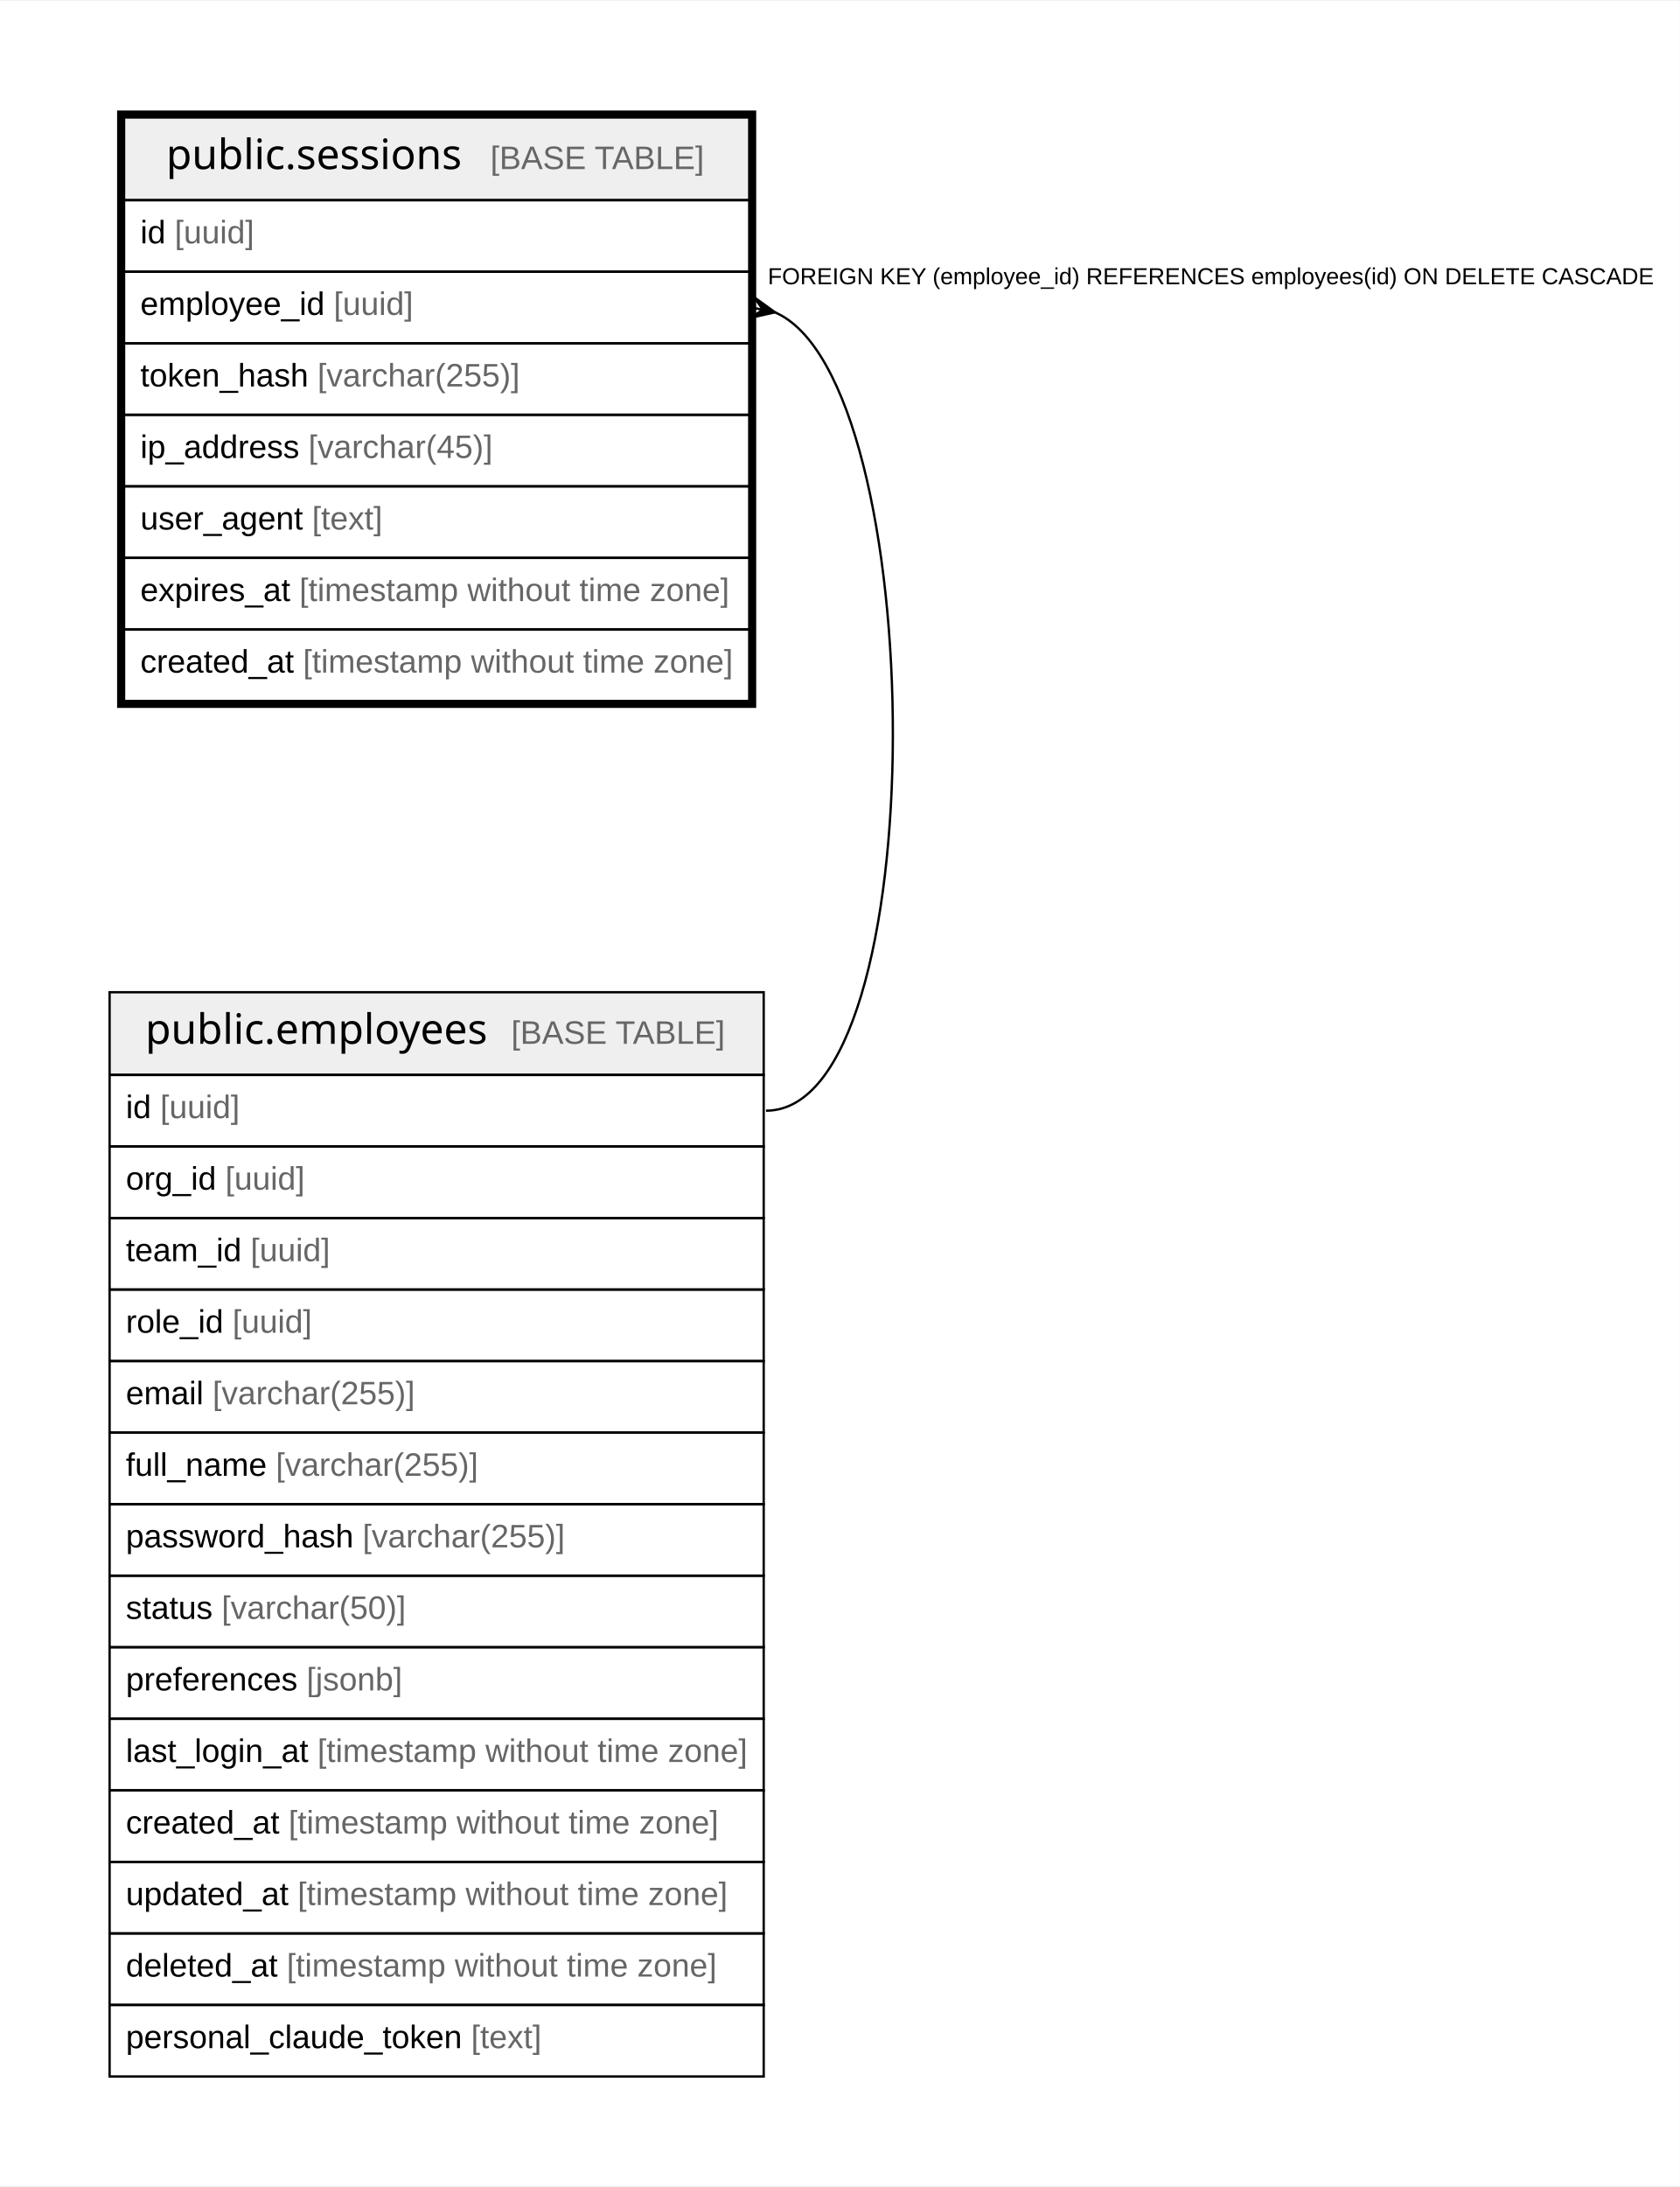
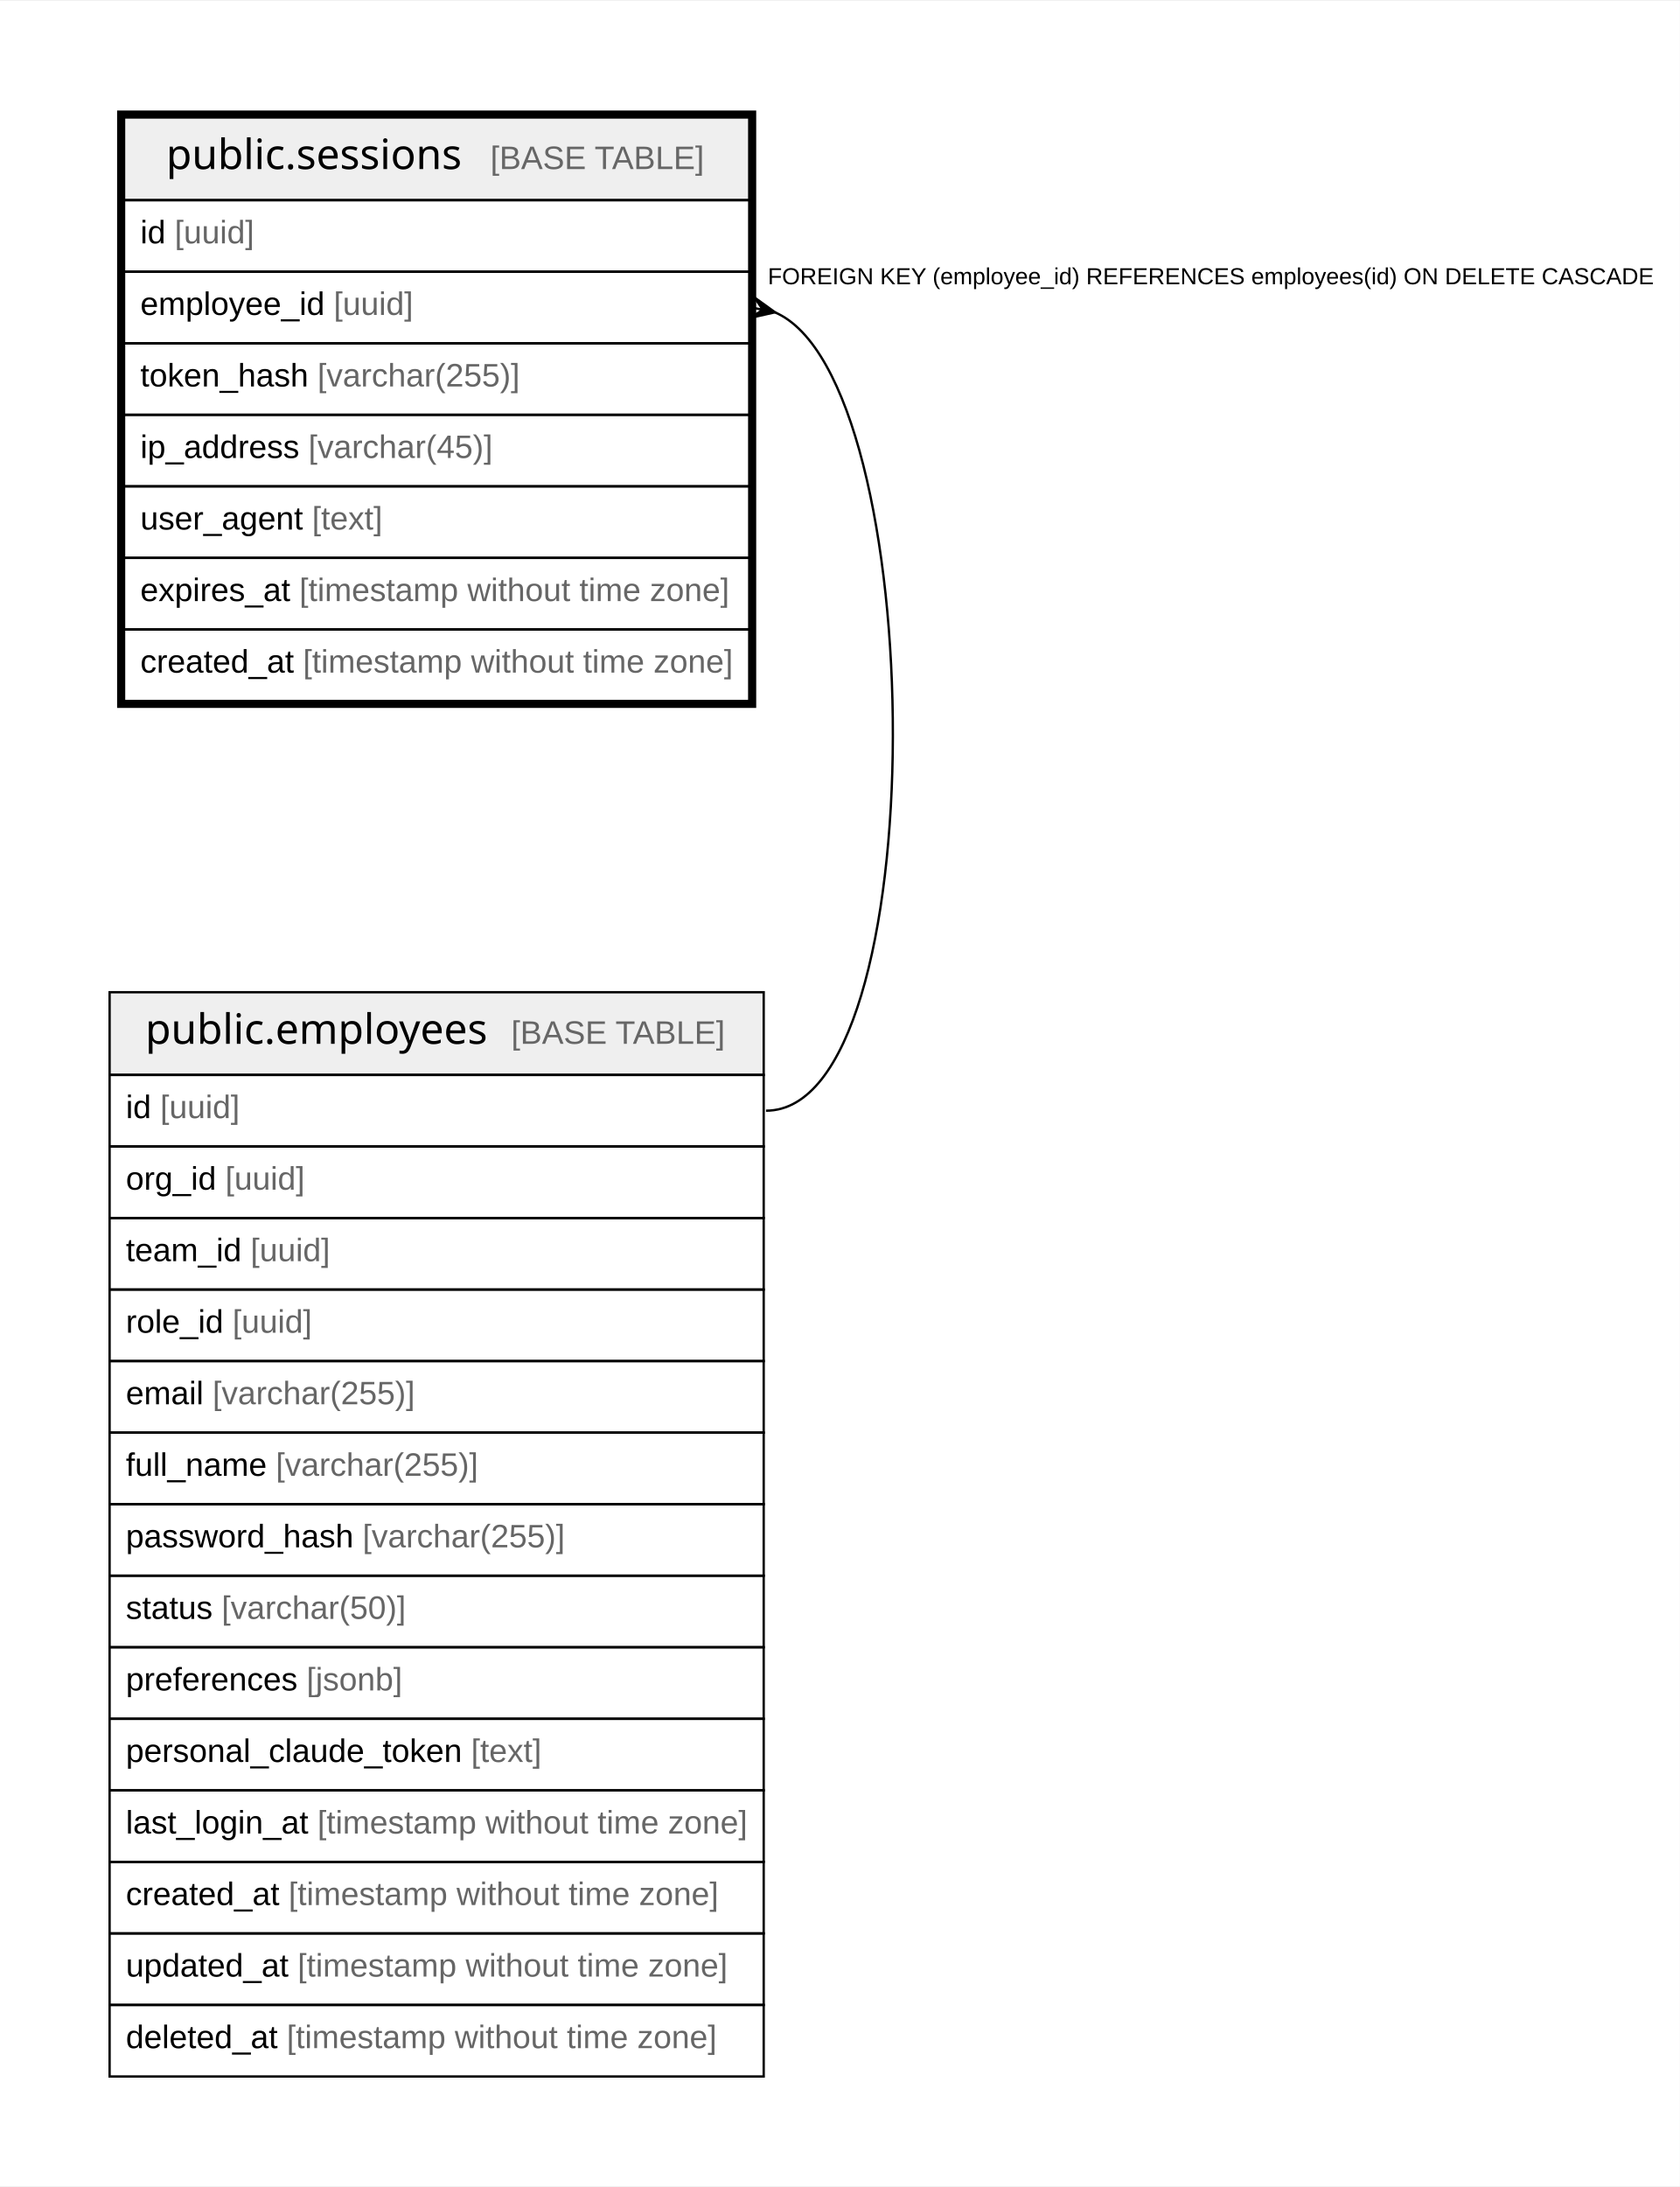
<svg xmlns="http://www.w3.org/2000/svg" width="723pt" height="941pt" viewBox="0.00 0.00 723.43 940.80">
  <g id="graph0" class="graph" transform="scale(1 1) rotate(0) translate(4 936.8)">
    <polygon fill="white" stroke="none" points="-4,4 -4,-936.8 719.43,-936.8 719.43,4 -4,4" />
    <g id="node1" class="node">
      <polygon fill="#efefef" stroke="none" points="49.43,-851 49.43,-886.6 318.66,-886.6 318.66,-851 49.43,-851" />
      <polygon fill="none" stroke="black" points="49.43,-851 49.43,-886.6 318.66,-886.6 318.66,-851 49.43,-851" />
      <text text-anchor="start" x="67.55" y="-864.4" font-family="Arial Bold" font-size="18.00">public.sessions</text>
      <text text-anchor="start" x="176.05" y="-864.4" font-family="Arial" font-size="14.00">    </text>
      <text text-anchor="start" x="207.17" y="-864.4" font-family="Arial" font-size="14.00" fill="#666666">[BASE TABLE]</text>
      <polygon fill="none" stroke="black" points="49.43,-820.2 49.43,-851 318.66,-851 318.66,-820.2 49.43,-820.2" />
      <text text-anchor="start" x="56.43" y="-832.4" font-family="Arial" font-size="14.00">id </text>
      <text text-anchor="start" x="71.21" y="-832.4" font-family="Arial" font-size="14.00" fill="#666666">[uuid]</text>
      <polygon fill="none" stroke="black" points="49.43,-789.4 49.43,-820.2 318.66,-820.2 318.66,-789.4 49.43,-789.4" />
      <text text-anchor="start" x="56.43" y="-801.6" font-family="Arial" font-size="14.00">employee_id </text>
      <text text-anchor="start" x="139.7" y="-801.6" font-family="Arial" font-size="14.00" fill="#666666">[uuid]</text>
      <polygon fill="none" stroke="black" points="49.43,-758.6 49.43,-789.4 318.66,-789.4 318.66,-758.6 49.43,-758.6" />
      <text text-anchor="start" x="56.43" y="-770.8" font-family="Arial" font-size="14.00">token_hash </text>
      <text text-anchor="start" x="132.71" y="-770.8" font-family="Arial" font-size="14.00" fill="#666666">[varchar(255)]</text>
      <polygon fill="none" stroke="black" points="49.43,-727.8 49.43,-758.6 318.66,-758.6 318.66,-727.8 49.43,-727.8" />
      <text text-anchor="start" x="56.43" y="-740" font-family="Arial" font-size="14.00">ip_address </text>
      <text text-anchor="start" x="128.81" y="-740" font-family="Arial" font-size="14.00" fill="#666666">[varchar(45)]</text>
      <polygon fill="none" stroke="black" points="49.43,-697 49.43,-727.8 318.66,-727.8 318.66,-697 49.43,-697" />
      <text text-anchor="start" x="56.43" y="-709.2" font-family="Arial" font-size="14.00">user_agent </text>
      <text text-anchor="start" x="130.37" y="-709.2" font-family="Arial" font-size="14.00" fill="#666666">[text]</text>
      <polygon fill="none" stroke="black" points="49.43,-666.2 49.43,-697 318.66,-697 318.66,-666.2 49.43,-666.2" />
      <text text-anchor="start" x="56.43" y="-678.4" font-family="Arial" font-size="14.00">expires_at </text>
      <text text-anchor="start" x="124.91" y="-678.4" font-family="Arial" font-size="14.00" fill="#666666">[timestamp without time zone]</text>
      <polygon fill="none" stroke="black" points="49.43,-635.4 49.43,-666.2 318.66,-666.2 318.66,-635.4 49.43,-635.4" />
      <text text-anchor="start" x="56.43" y="-647.6" font-family="Arial" font-size="14.00">created_at </text>
      <text text-anchor="start" x="126.48" y="-647.6" font-family="Arial" font-size="14.00" fill="#666666">[timestamp without time zone]</text>
      <polygon fill="none" stroke="black" stroke-width="3" points="47.93,-633.9 47.93,-888.1 320.16,-888.1 320.16,-633.9 47.93,-633.9" />
    </g>
    <g id="node2" class="node">
      <polygon fill="#efefef" stroke="none" points="43.2,-474.4 43.2,-510 324.89,-510 324.89,-474.4 43.2,-474.4" />
      <polygon fill="none" stroke="black" points="43.2,-474.4 43.2,-510 324.89,-510 324.89,-474.4 43.2,-474.4" />
      <text text-anchor="start" x="58.57" y="-487.8" font-family="Arial Bold" font-size="18.00">public.employees</text>
      <text text-anchor="start" x="185.03" y="-487.8" font-family="Arial" font-size="14.00">    </text>
      <text text-anchor="start" x="216.15" y="-487.8" font-family="Arial" font-size="14.00" fill="#666666">[BASE TABLE]</text>
      <polygon fill="none" stroke="black" points="43.2,-443.6 43.2,-474.4 324.89,-474.4 324.89,-443.6 43.2,-443.6" />
      <text text-anchor="start" x="50.2" y="-455.8" font-family="Arial" font-size="14.00">id </text>
      <text text-anchor="start" x="64.99" y="-455.8" font-family="Arial" font-size="14.00" fill="#666666">[uuid]</text>
      <polygon fill="none" stroke="black" points="43.2,-412.8 43.2,-443.6 324.89,-443.6 324.89,-412.8 43.2,-412.8" />
      <text text-anchor="start" x="50.2" y="-425" font-family="Arial" font-size="14.00">org_id </text>
      <text text-anchor="start" x="93.01" y="-425" font-family="Arial" font-size="14.00" fill="#666666">[uuid]</text>
      <polygon fill="none" stroke="black" points="43.2,-382 43.2,-412.8 324.89,-412.8 324.89,-382 43.2,-382" />
      <text text-anchor="start" x="50.2" y="-394.2" font-family="Arial" font-size="14.00">team_id </text>
      <text text-anchor="start" x="103.9" y="-394.2" font-family="Arial" font-size="14.00" fill="#666666">[uuid]</text>
      <polygon fill="none" stroke="black" points="43.2,-351.2 43.2,-382 324.89,-382 324.89,-351.2 43.2,-351.2" />
      <text text-anchor="start" x="50.2" y="-363.4" font-family="Arial" font-size="14.00">role_id </text>
      <text text-anchor="start" x="96.12" y="-363.4" font-family="Arial" font-size="14.00" fill="#666666">[uuid]</text>
      <polygon fill="none" stroke="black" points="43.2,-320.4 43.2,-351.2 324.89,-351.2 324.89,-320.4 43.2,-320.4" />
      <text text-anchor="start" x="50.2" y="-332.6" font-family="Arial" font-size="14.00">email </text>
      <text text-anchor="start" x="87.54" y="-332.6" font-family="Arial" font-size="14.00" fill="#666666">[varchar(255)]</text>
      <polygon fill="none" stroke="black" points="43.2,-289.6 43.2,-320.4 324.89,-320.4 324.89,-289.6 43.2,-289.6" />
      <text text-anchor="start" x="50.2" y="-301.8" font-family="Arial" font-size="14.00">full_name </text>
      <text text-anchor="start" x="114.79" y="-301.8" font-family="Arial" font-size="14.00" fill="#666666">[varchar(255)]</text>
      <polygon fill="none" stroke="black" points="43.2,-258.8 43.2,-289.6 324.89,-289.6 324.89,-258.8 43.2,-258.8" />
      <text text-anchor="start" x="50.2" y="-271" font-family="Arial" font-size="14.00">password_hash </text>
      <text text-anchor="start" x="152.15" y="-271" font-family="Arial" font-size="14.00" fill="#666666">[varchar(255)]</text>
      <polygon fill="none" stroke="black" points="43.2,-228 43.2,-258.8 324.89,-258.8 324.89,-228 43.2,-228" />
      <text text-anchor="start" x="50.2" y="-240.2" font-family="Arial" font-size="14.00">status </text>
      <text text-anchor="start" x="91.44" y="-240.2" font-family="Arial" font-size="14.00" fill="#666666">[varchar(50)]</text>
      <polygon fill="none" stroke="black" points="43.2,-197.2 43.2,-228 324.89,-228 324.89,-197.2 43.2,-197.2" />
      <text text-anchor="start" x="50.2" y="-209.4" font-family="Arial" font-size="14.00">preferences </text>
      <text text-anchor="start" x="128.02" y="-209.4" font-family="Arial" font-size="14.00" fill="#666666">[jsonb]</text>
      <polygon fill="none" stroke="black" points="43.2,-166.4 43.2,-197.2 324.89,-197.2 324.89,-166.4 43.2,-166.4" />
-       <text text-anchor="start" x="50.2" y="-178.6" font-family="Arial" font-size="14.00">last_login_at </text>
-       <text text-anchor="start" x="132.7" y="-178.6" font-family="Arial" font-size="14.00" fill="#666666">[timestamp without time zone]</text>
+       <text text-anchor="start" x="50.2" y="-178.6" font-family="Arial" font-size="14.00">personal_claude_token </text>
+       <text text-anchor="start" x="198.87" y="-178.6" font-family="Arial" font-size="14.00" fill="#666666">[text]</text>
      <polygon fill="none" stroke="black" points="43.2,-135.6 43.2,-166.4 324.89,-166.4 324.89,-135.6 43.2,-135.6" />
-       <text text-anchor="start" x="50.2" y="-147.8" font-family="Arial" font-size="14.00">created_at </text>
-       <text text-anchor="start" x="120.25" y="-147.8" font-family="Arial" font-size="14.00" fill="#666666">[timestamp without time zone]</text>
+       <text text-anchor="start" x="50.2" y="-147.8" font-family="Arial" font-size="14.00">last_login_at </text>
+       <text text-anchor="start" x="132.7" y="-147.8" font-family="Arial" font-size="14.00" fill="#666666">[timestamp without time zone]</text>
      <polygon fill="none" stroke="black" points="43.2,-104.8 43.2,-135.6 324.89,-135.6 324.89,-104.8 43.2,-104.8" />
-       <text text-anchor="start" x="50.2" y="-117" font-family="Arial" font-size="14.00">updated_at </text>
-       <text text-anchor="start" x="124.16" y="-117" font-family="Arial" font-size="14.00" fill="#666666">[timestamp without time zone]</text>
+       <text text-anchor="start" x="50.2" y="-117" font-family="Arial" font-size="14.00">created_at </text>
+       <text text-anchor="start" x="120.25" y="-117" font-family="Arial" font-size="14.00" fill="#666666">[timestamp without time zone]</text>
      <polygon fill="none" stroke="black" points="43.2,-74 43.2,-104.8 324.89,-104.8 324.89,-74 43.2,-74" />
-       <text text-anchor="start" x="50.2" y="-86.2" font-family="Arial" font-size="14.00">deleted_at </text>
-       <text text-anchor="start" x="119.48" y="-86.2" font-family="Arial" font-size="14.00" fill="#666666">[timestamp without time zone]</text>
+       <text text-anchor="start" x="50.2" y="-86.2" font-family="Arial" font-size="14.00">updated_at </text>
+       <text text-anchor="start" x="124.16" y="-86.2" font-family="Arial" font-size="14.00" fill="#666666">[timestamp without time zone]</text>
      <polygon fill="none" stroke="black" points="43.2,-43.2 43.2,-74 324.89,-74 324.89,-43.2 43.2,-43.2" />
-       <text text-anchor="start" x="50.2" y="-55.4" font-family="Arial" font-size="14.00">personal_claude_token </text>
-       <text text-anchor="start" x="198.87" y="-55.4" font-family="Arial" font-size="14.00" fill="#666666">[text]</text>
+       <text text-anchor="start" x="50.2" y="-55.4" font-family="Arial" font-size="14.00">deleted_at </text>
+       <text text-anchor="start" x="119.48" y="-55.4" font-family="Arial" font-size="14.00" fill="#666666">[timestamp without time zone]</text>
    </g>
    <g id="edge1" class="edge">
      <path fill="none" stroke="black" d="M329.59,-802.77C396.91,-774.43 399.29,-459 325.89,-459" />
      <polygon fill="black" stroke="black" points="329.79,-802.73 319.09,-800.32 324.56,-803.8 320.32,-804.67 320.32,-804.67 320.32,-804.67 324.56,-803.8 320.89,-809.14 329.79,-802.73" />
      <text text-anchor="start" x="326.66" y="-814.8" font-family="Arial" font-size="10.00">FOREIGN KEY (employee_id) REFERENCES employees(id) ON DELETE CASCADE</text>
    </g>
  </g>
</svg>
